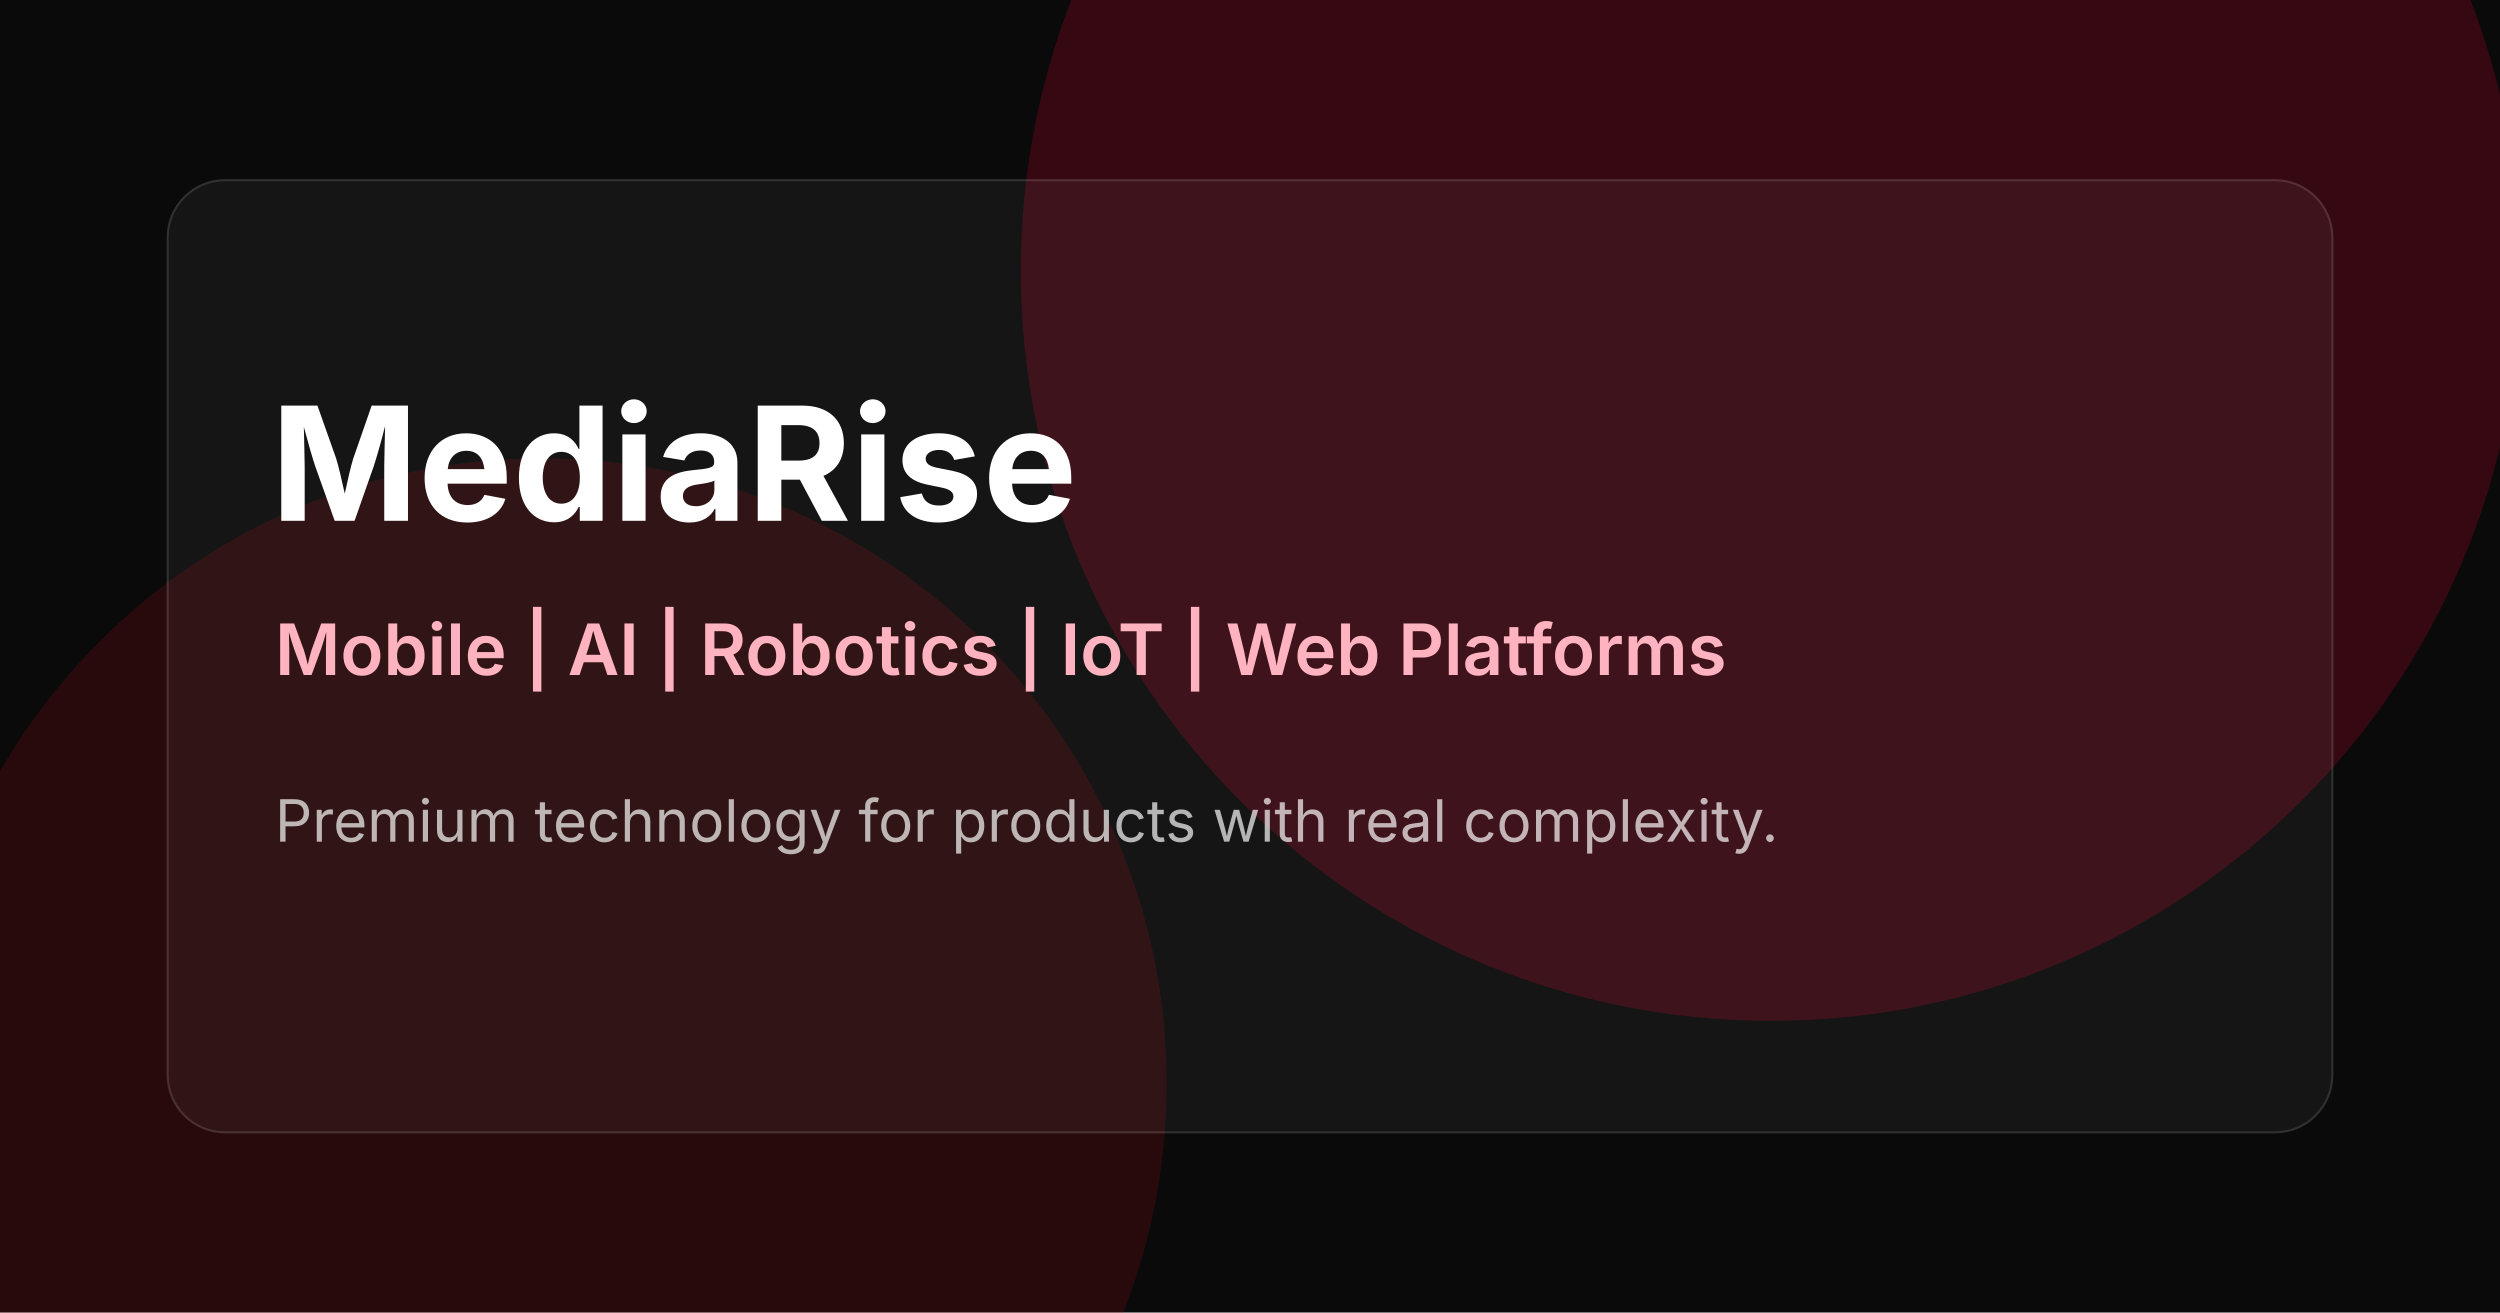
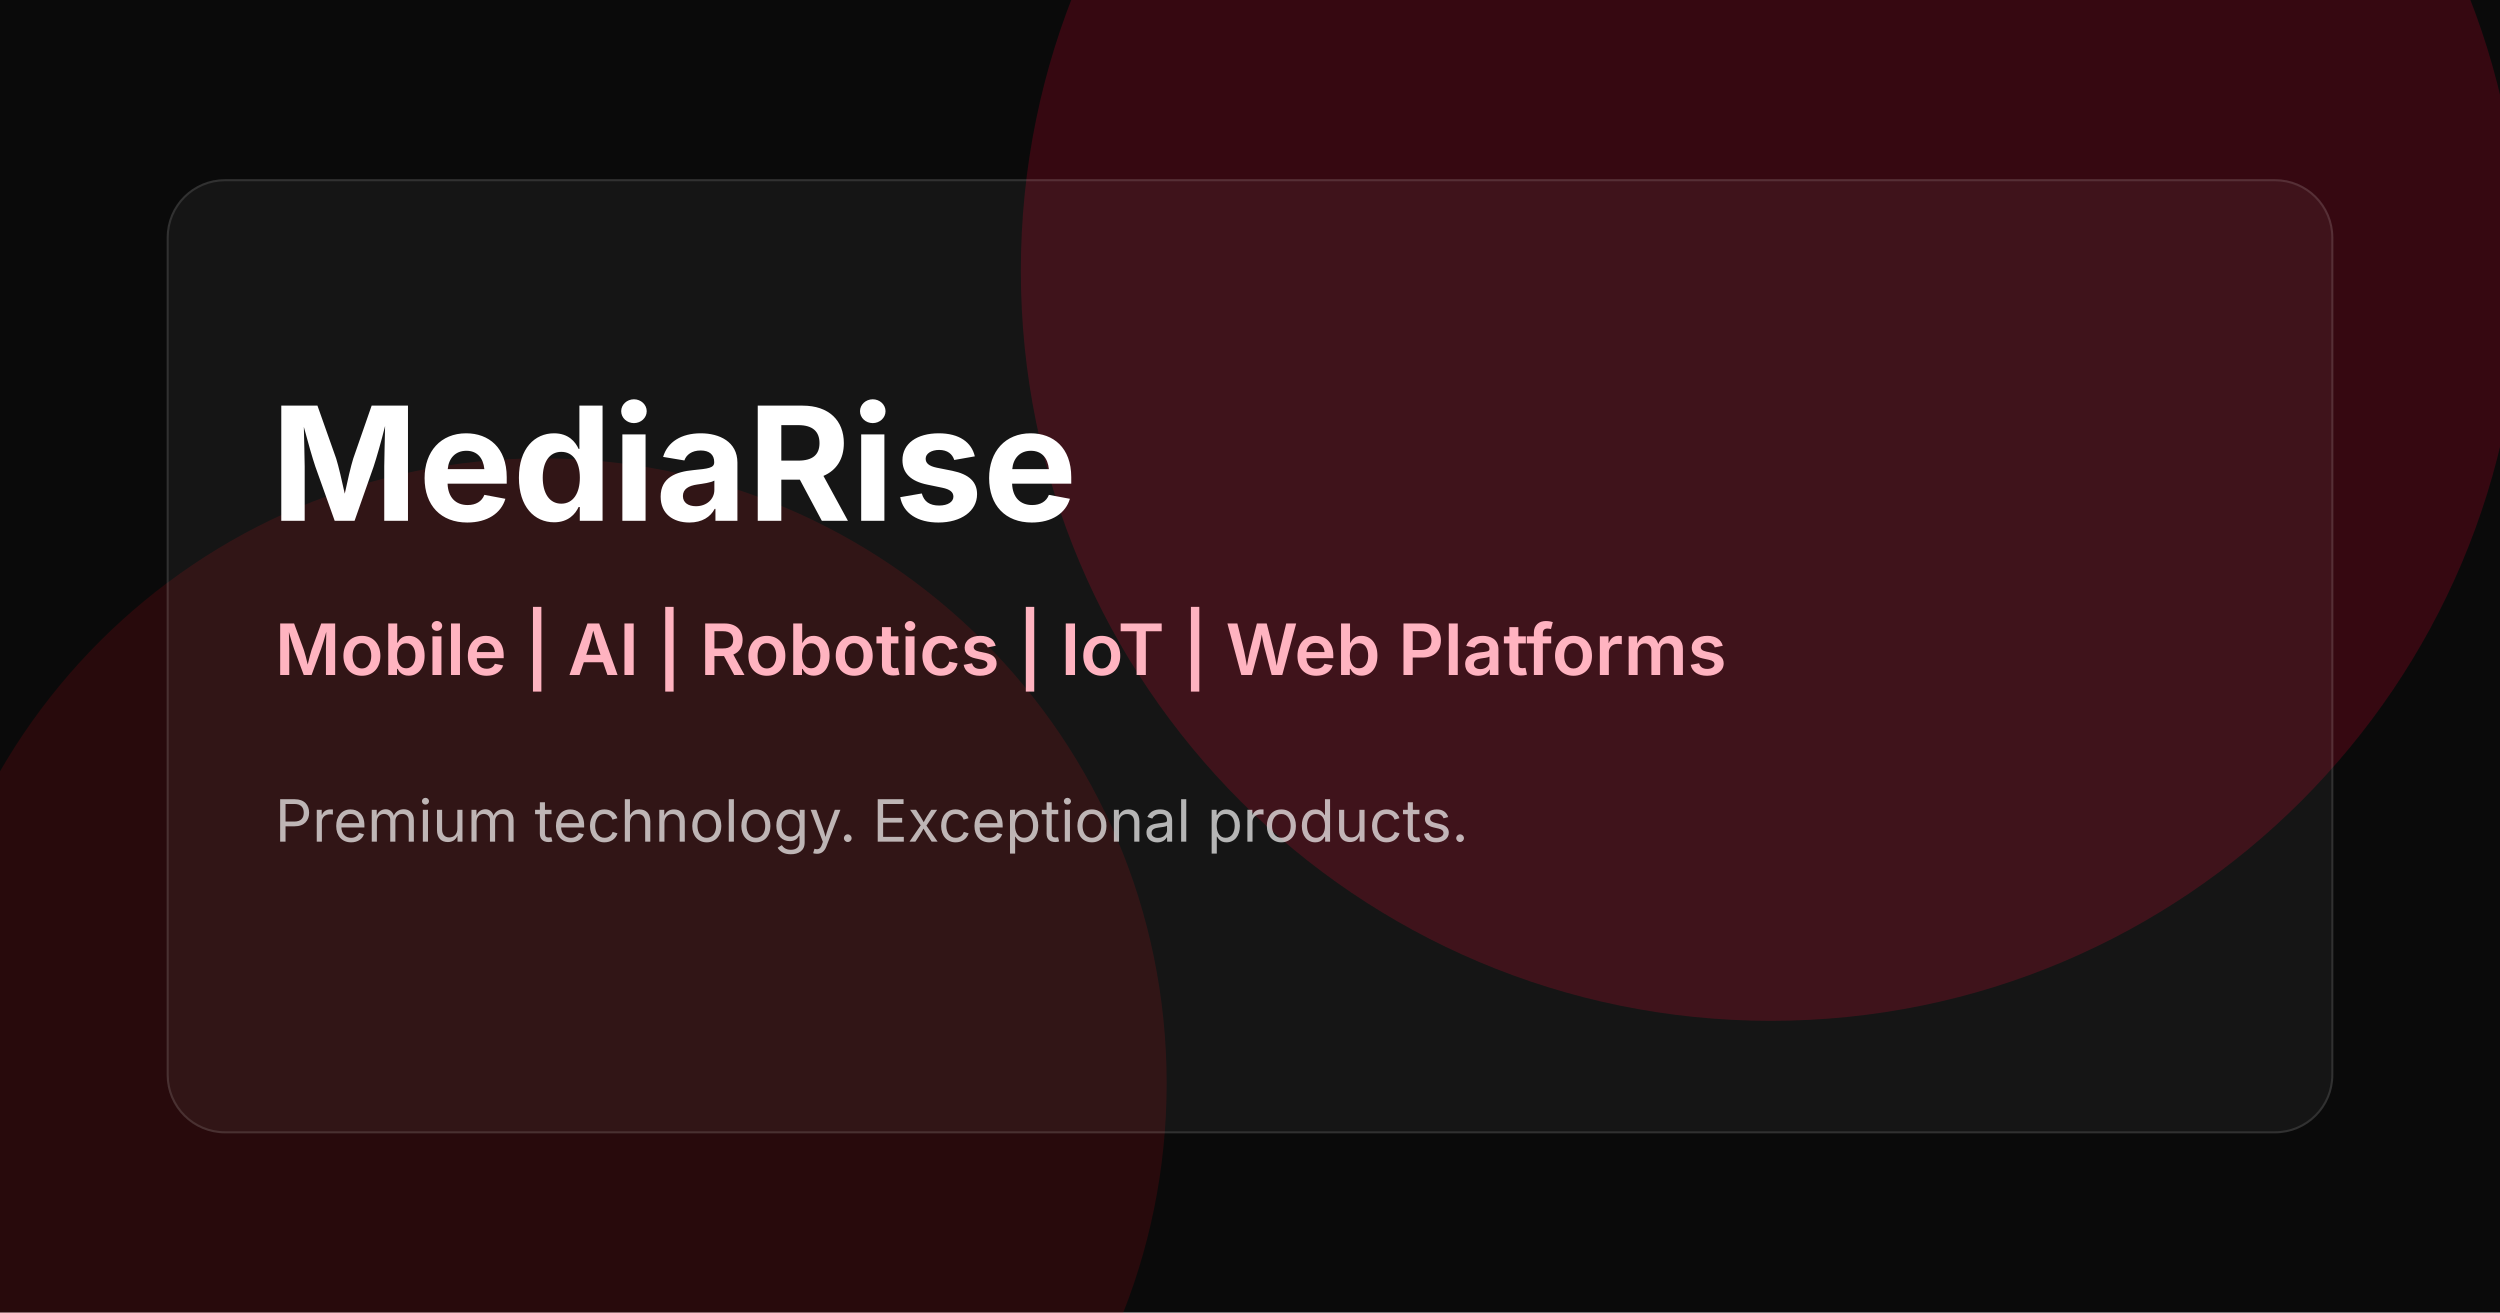
<svg xmlns="http://www.w3.org/2000/svg" width="1200" height="630" viewBox="0 0 1200 630" fill="none">
  <rect width="1200" height="630" fill="#0A0A0A" />
  <circle cx="850" cy="130" r="360" fill="#FF0033" opacity="0.18" />
  <circle cx="260" cy="520" r="300" fill="#E50914" opacity="0.14" />
  <rect x="80" y="86" width="1040" height="458" rx="28" fill="white" opacity="0.045" />
  <rect x="80.5" y="86.5" width="1039" height="457" rx="27.5" stroke="white" opacity="0.12" />
  <text x="130" y="250" fill="white" font-family="Inter, Arial, sans-serif" font-size="76" font-weight="700">MediaRise</text>
  <text x="132" y="324" fill="#FFB3C0" font-family="Inter, Arial, sans-serif" font-size="34" font-weight="600">Mobile | AI | Robotics | IoT | Web Platforms</text>
-   <text x="132" y="404" fill="white" opacity="0.68" font-family="Inter, Arial, sans-serif" font-size="28">Premium technology for products with real complexity.</text>
+   <text x="132" y="404" fill="white" opacity="0.68" font-family="Inter, Arial, sans-serif" font-size="28">Premium technology. Exceptional products.</text>
</svg>
